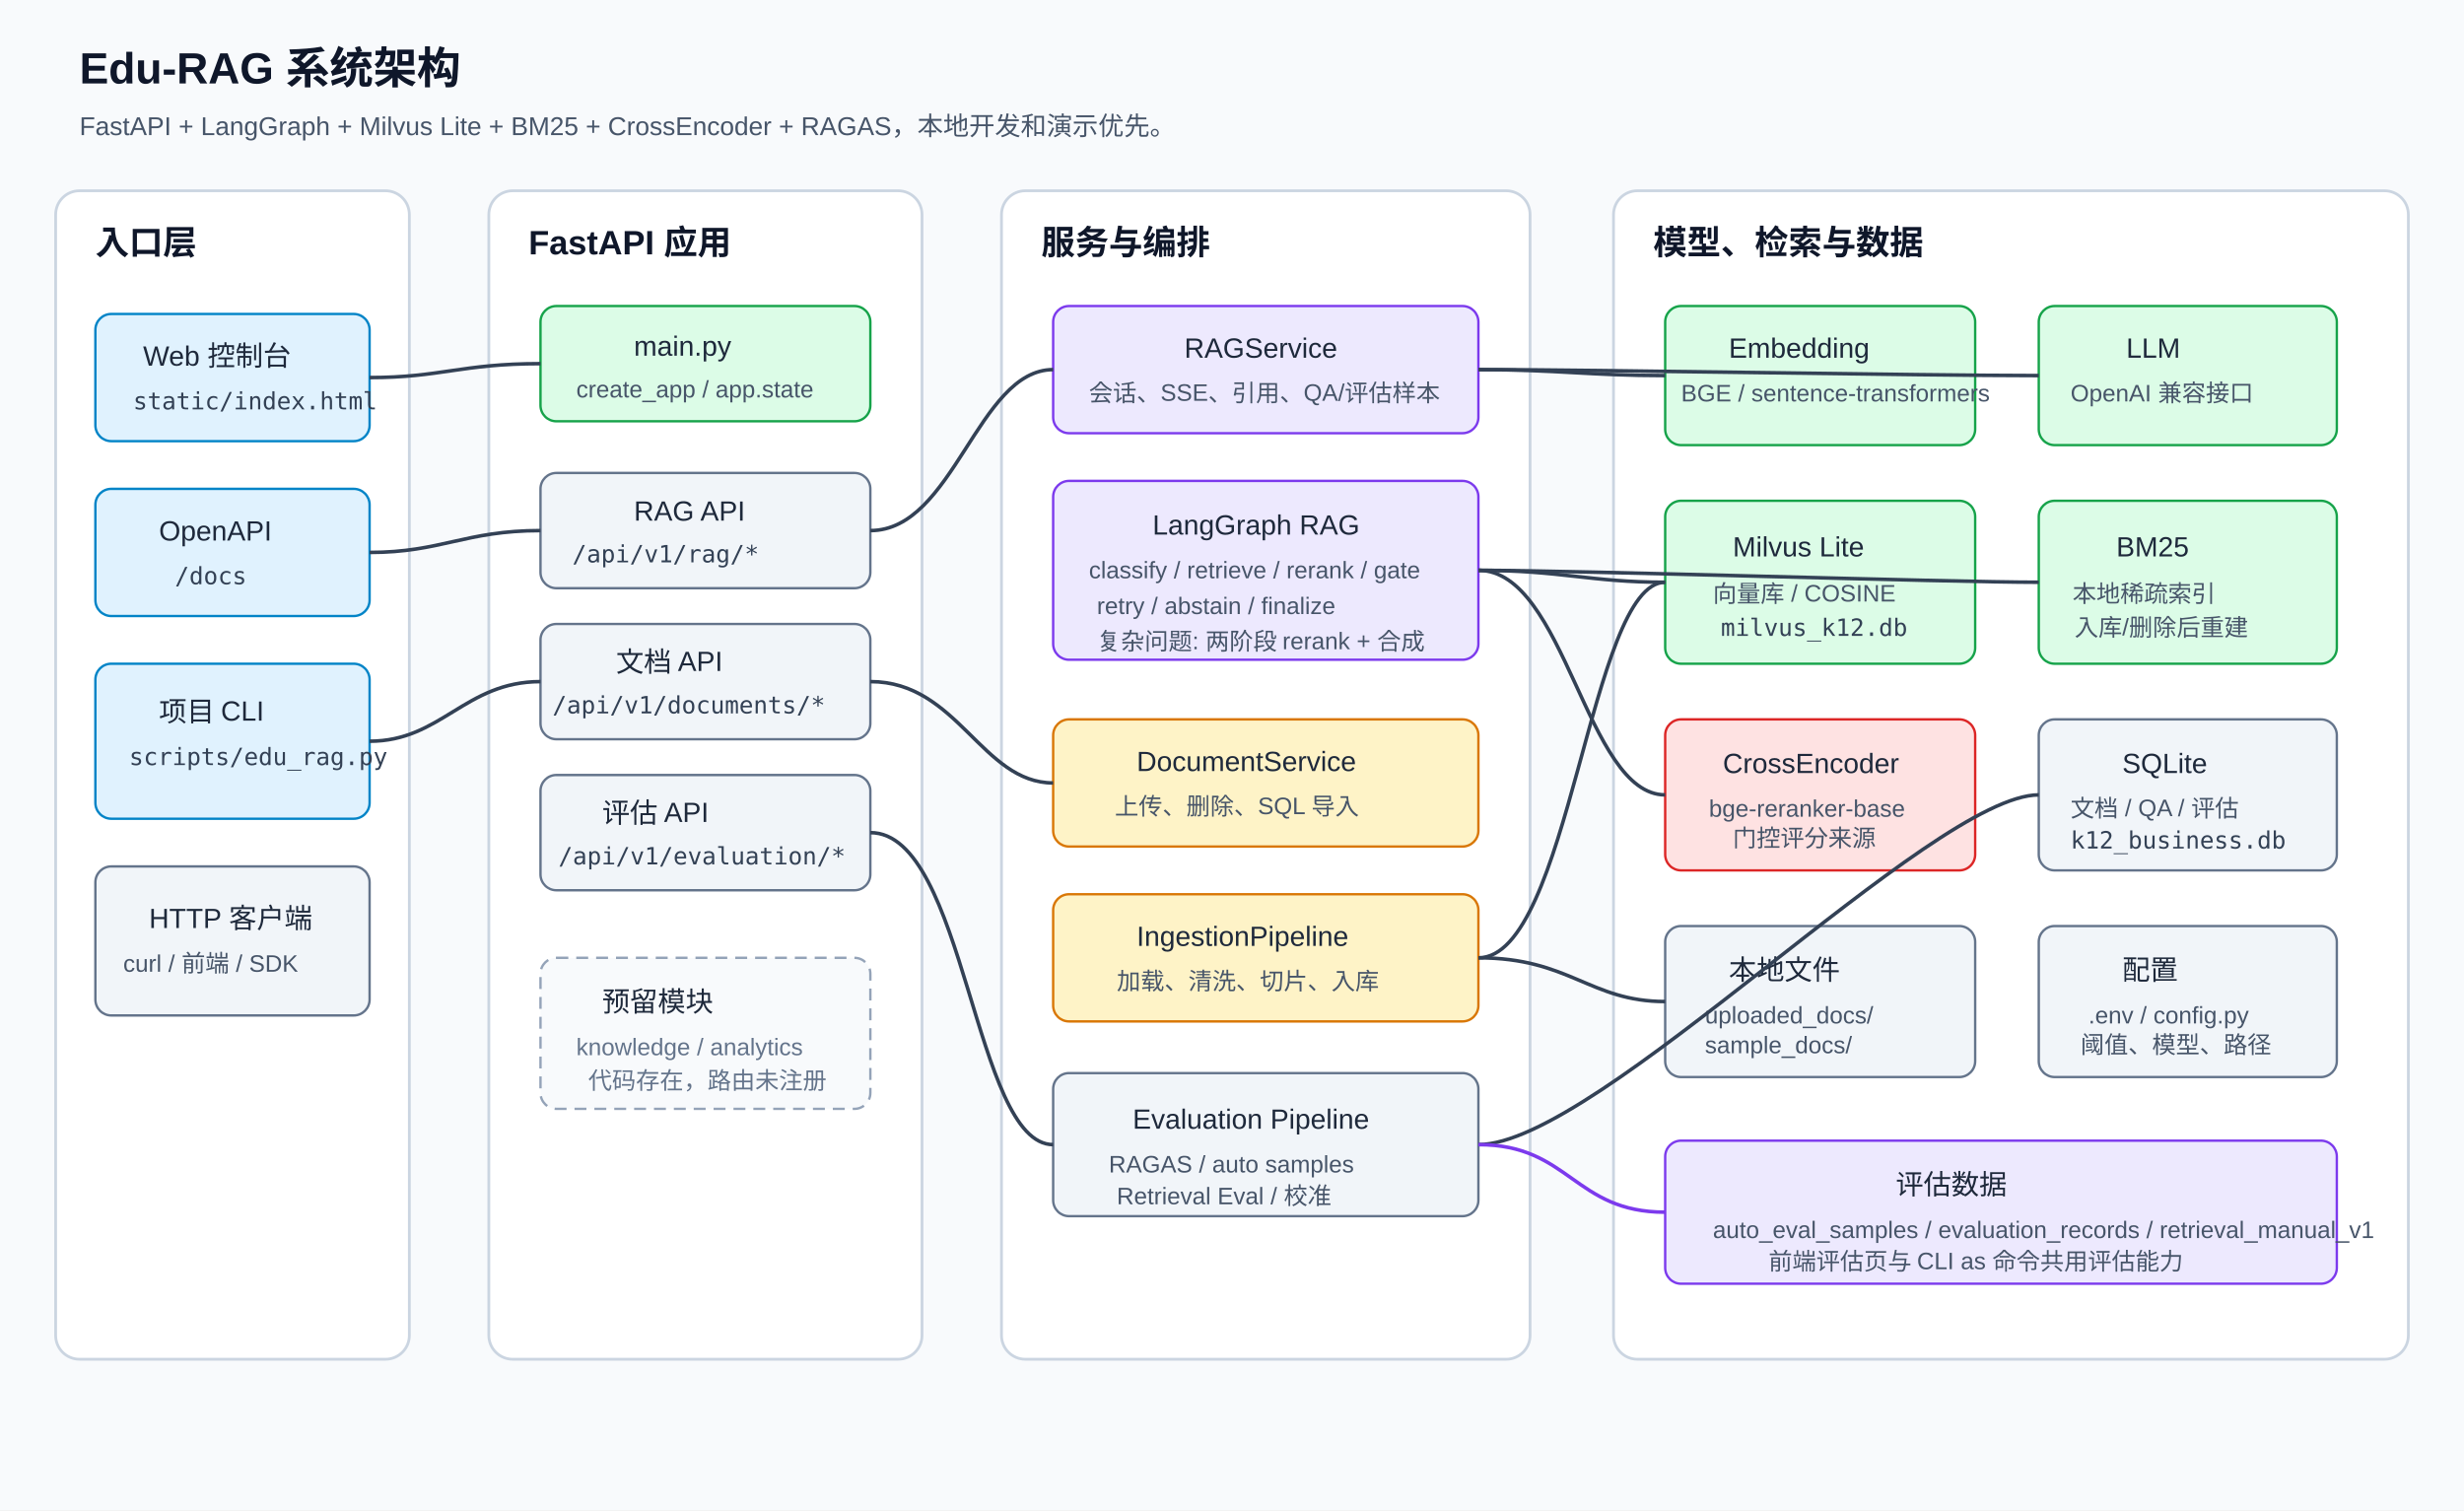
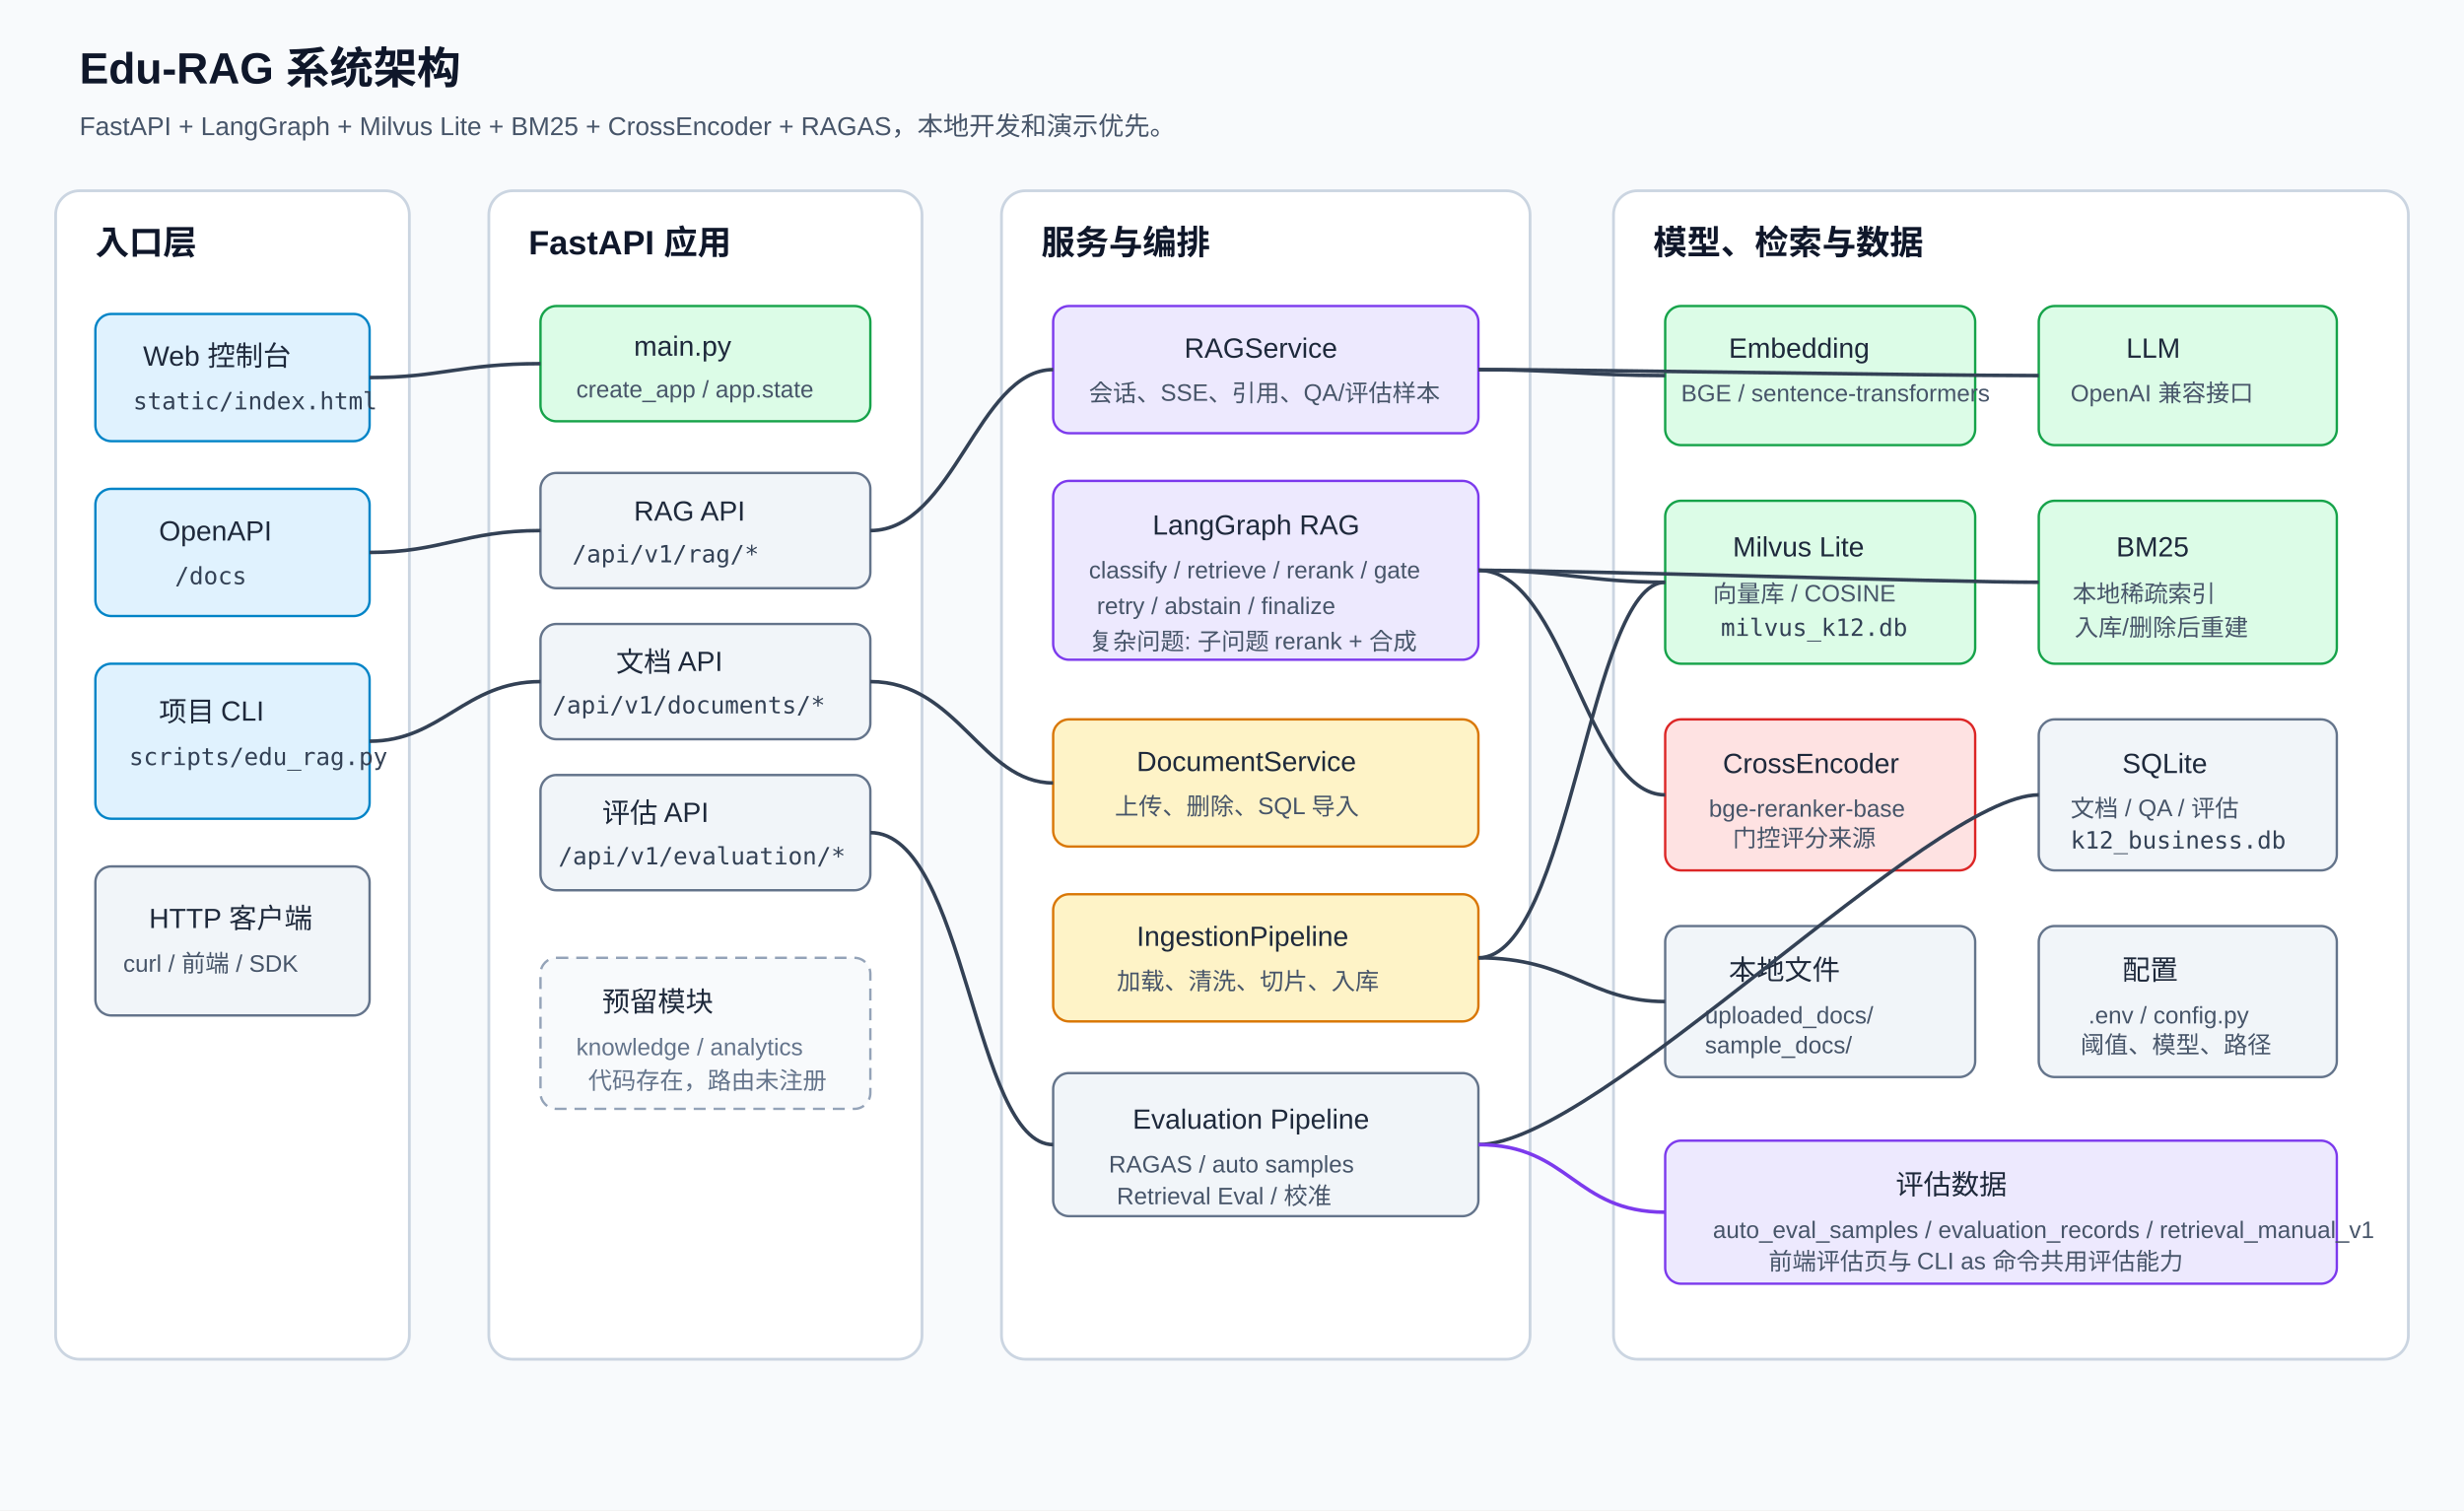
<svg xmlns="http://www.w3.org/2000/svg" width="1240" height="760" viewBox="0 0 1240 760" role="img" aria-labelledby="title desc">
  <rect x="0" y="0" width="1240" height="760" fill="#f8fafc" />
  <text x="40" y="42" font-family="Arial, sans-serif" font-size="22" font-weight="700" fill="#0f172a">Edu-RAG 系统架构</text>
  <text x="40" y="68" font-family="Arial, sans-serif" font-size="13" fill="#475569">FastAPI + LangGraph + Milvus Lite + BM25 + CrossEncoder + RAGAS，本地开发和演示优先。</text>
  <rect x="28" y="96" width="178" height="588" rx="12" fill="#ffffff" stroke="#cbd5e1" stroke-width="1.4" />
  <text x="48" y="128" font-family="Arial, sans-serif" font-size="17" font-weight="700" fill="#0f172a">入口层</text>
  <rect x="48" y="158" width="138" height="64" rx="8" fill="#e0f2fe" stroke="#0284c7" stroke-width="1.2" />
  <text x="72" y="184" font-family="Arial, sans-serif" font-size="14" fill="#1e293b">Web 控制台</text>
  <text x="67" y="206" font-family="Menlo, Consolas, monospace" font-size="12" fill="#334155">static/index.html</text>
  <rect x="48" y="246" width="138" height="64" rx="8" fill="#e0f2fe" stroke="#0284c7" stroke-width="1.2" />
  <text x="80" y="272" font-family="Arial, sans-serif" font-size="14" fill="#1e293b">OpenAPI</text>
  <text x="88" y="294" font-family="Menlo, Consolas, monospace" font-size="12" fill="#334155">/docs</text>
  <rect x="48" y="334" width="138" height="78" rx="8" fill="#e0f2fe" stroke="#0284c7" stroke-width="1.2" />
  <text x="80" y="363" font-family="Arial, sans-serif" font-size="14" fill="#1e293b">项目 CLI</text>
  <text x="65" y="385" font-family="Menlo, Consolas, monospace" font-size="12" fill="#334155">scripts/edu_rag.py</text>
  <rect x="48" y="436" width="138" height="75" rx="8" fill="#f1f5f9" stroke="#64748b" stroke-width="1.2" />
  <text x="75" y="467" font-family="Arial, sans-serif" font-size="14" fill="#1e293b">HTTP 客户端</text>
  <text x="62" y="489" font-family="Arial, sans-serif" font-size="12" fill="#475569">curl / 前端 / SDK</text>
  <rect x="246" y="96" width="218" height="588" rx="12" fill="#ffffff" stroke="#cbd5e1" stroke-width="1.4" />
  <text x="266" y="128" font-family="Arial, sans-serif" font-size="17" font-weight="700" fill="#0f172a">FastAPI 应用</text>
  <rect x="272" y="154" width="166" height="58" rx="8" fill="#dcfce7" stroke="#16a34a" stroke-width="1.2" />
  <text x="319" y="179" font-family="Arial, sans-serif" font-size="14" fill="#1e293b">main.py</text>
  <text x="290" y="200" font-family="Arial, sans-serif" font-size="12" fill="#475569">create_app / app.state</text>
  <rect x="272" y="238" width="166" height="58" rx="8" fill="#f1f5f9" stroke="#64748b" stroke-width="1.2" />
  <text x="319" y="262" font-family="Arial, sans-serif" font-size="14" fill="#1e293b">RAG API</text>
  <text x="288" y="283" font-family="Menlo, Consolas, monospace" font-size="12" fill="#334155">/api/v1/rag/*</text>
  <rect x="272" y="314" width="166" height="58" rx="8" fill="#f1f5f9" stroke="#64748b" stroke-width="1.2" />
  <text x="310" y="338" font-family="Arial, sans-serif" font-size="14" fill="#1e293b">文档 API</text>
  <text x="278" y="359" font-family="Menlo, Consolas, monospace" font-size="12" fill="#334155">/api/v1/documents/*</text>
  <rect x="272" y="390" width="166" height="58" rx="8" fill="#f1f5f9" stroke="#64748b" stroke-width="1.2" />
  <text x="303" y="414" font-family="Arial, sans-serif" font-size="14" fill="#1e293b">评估 API</text>
  <text x="281" y="435" font-family="Menlo, Consolas, monospace" font-size="12" fill="#334155">/api/v1/evaluation/*</text>
  <rect x="272" y="482" width="166" height="76" rx="8" fill="#f8fafc" stroke="#94a3b8" stroke-width="1.2" stroke-dasharray="6 4" />
  <text x="303" y="509" font-family="Arial, sans-serif" font-size="14" fill="#1e293b">预留模块</text>
  <text x="290" y="531" font-family="Arial, sans-serif" font-size="12" fill="#64748b">knowledge / analytics</text>
  <text x="296" y="548" font-family="Arial, sans-serif" font-size="12" fill="#64748b">代码存在，路由未注册</text>
  <rect x="504" y="96" width="266" height="588" rx="12" fill="#ffffff" stroke="#cbd5e1" stroke-width="1.4" />
  <text x="524" y="128" font-family="Arial, sans-serif" font-size="17" font-weight="700" fill="#0f172a">服务与编排</text>
  <rect x="530" y="154" width="214" height="64" rx="8" fill="#ede9fe" stroke="#7c3aed" stroke-width="1.2" />
  <text x="596" y="180" font-family="Arial, sans-serif" font-size="14" fill="#1e293b">RAGService</text>
  <text x="548" y="202" font-family="Arial, sans-serif" font-size="12" fill="#475569">会话、SSE、引用、QA/评估样本</text>
  <rect x="530" y="242" width="214" height="90" rx="8" fill="#ede9fe" stroke="#7c3aed" stroke-width="1.2" />
  <text x="580" y="269" font-family="Arial, sans-serif" font-size="14" fill="#1e293b">LangGraph RAG</text>
  <text x="548" y="291" font-family="Arial, sans-serif" font-size="12" fill="#475569">classify / retrieve / rerank / gate</text>
  <text x="552" y="309" font-family="Arial, sans-serif" font-size="12" fill="#475569">retry / abstain / finalize</text>
-   <text x="552" y="327" font-family="Arial, sans-serif" font-size="12" fill="#475569">复杂问题: 两阶段 rerank + 合成</text>
+   <text x="548" y="327" font-family="Arial, sans-serif" font-size="12" fill="#475569">复杂问题: 子问题 rerank + 合成</text>
  <rect x="530" y="362" width="214" height="64" rx="8" fill="#fef3c7" stroke="#d97706" stroke-width="1.2" />
  <text x="572" y="388" font-family="Arial, sans-serif" font-size="14" fill="#1e293b">DocumentService</text>
  <text x="561" y="410" font-family="Arial, sans-serif" font-size="12" fill="#475569">上传、删除、SQL 导入</text>
  <rect x="530" y="450" width="214" height="64" rx="8" fill="#fef3c7" stroke="#d97706" stroke-width="1.2" />
  <text x="572" y="476" font-family="Arial, sans-serif" font-size="14" fill="#1e293b">IngestionPipeline</text>
  <text x="562" y="498" font-family="Arial, sans-serif" font-size="12" fill="#475569">加载、清洗、切片、入库</text>
  <rect x="530" y="540" width="214" height="72" rx="8" fill="#f1f5f9" stroke="#64748b" stroke-width="1.2" />
  <text x="570" y="568" font-family="Arial, sans-serif" font-size="14" fill="#1e293b">Evaluation Pipeline</text>
  <text x="558" y="590" font-family="Arial, sans-serif" font-size="12" fill="#475569">RAGAS / auto samples</text>
  <text x="562" y="606" font-family="Arial, sans-serif" font-size="12" fill="#475569">Retrieval Eval / 校准</text>
  <rect x="812" y="96" width="400" height="588" rx="12" fill="#ffffff" stroke="#cbd5e1" stroke-width="1.4" />
  <text x="832" y="128" font-family="Arial, sans-serif" font-size="17" font-weight="700" fill="#0f172a">模型、检索与数据</text>
  <rect x="838" y="154" width="156" height="70" rx="8" fill="#dcfce7" stroke="#16a34a" stroke-width="1.2" />
  <text x="870" y="180" font-family="Arial, sans-serif" font-size="14" fill="#1e293b">Embedding</text>
  <text x="846" y="202" font-family="Arial, sans-serif" font-size="12" fill="#475569">BGE / sentence-transformers</text>
  <rect x="1026" y="154" width="150" height="70" rx="8" fill="#dcfce7" stroke="#16a34a" stroke-width="1.2" />
  <text x="1070" y="180" font-family="Arial, sans-serif" font-size="14" fill="#1e293b">LLM</text>
  <text x="1042" y="202" font-family="Arial, sans-serif" font-size="12" fill="#475569">OpenAI 兼容接口</text>
  <rect x="838" y="252" width="156" height="82" rx="8" fill="#dcfce7" stroke="#16a34a" stroke-width="1.2" />
  <text x="872" y="280" font-family="Arial, sans-serif" font-size="14" fill="#1e293b">Milvus Lite</text>
  <text x="862" y="303" font-family="Arial, sans-serif" font-size="12" fill="#475569">向量库 / COSINE</text>
  <text x="866" y="320" font-family="Menlo, Consolas, monospace" font-size="12" fill="#334155">milvus_k12.db</text>
  <rect x="1026" y="252" width="150" height="82" rx="8" fill="#dcfce7" stroke="#16a34a" stroke-width="1.2" />
  <text x="1065" y="280" font-family="Arial, sans-serif" font-size="14" fill="#1e293b">BM25</text>
  <text x="1043" y="303" font-family="Arial, sans-serif" font-size="12" fill="#475569">本地稀疏索引</text>
  <text x="1044" y="320" font-family="Arial, sans-serif" font-size="12" fill="#475569">入库/删除后重建</text>
  <rect x="838" y="362" width="156" height="76" rx="8" fill="#fee2e2" stroke="#dc2626" stroke-width="1.2" />
  <text x="867" y="389" font-family="Arial, sans-serif" font-size="14" fill="#1e293b">CrossEncoder</text>
  <text x="860" y="411" font-family="Arial, sans-serif" font-size="12" fill="#475569">bge-reranker-base</text>
  <text x="872" y="426" font-family="Arial, sans-serif" font-size="12" fill="#475569">门控评分来源</text>
  <rect x="1026" y="362" width="150" height="76" rx="8" fill="#f1f5f9" stroke="#64748b" stroke-width="1.2" />
  <text x="1068" y="389" font-family="Arial, sans-serif" font-size="14" fill="#1e293b">SQLite</text>
  <text x="1042" y="411" font-family="Arial, sans-serif" font-size="12" fill="#475569">文档 / QA / 评估</text>
  <text x="1042" y="427" font-family="Menlo, Consolas, monospace" font-size="12" fill="#334155">k12_business.db</text>
  <rect x="838" y="466" width="156" height="76" rx="8" fill="#f1f5f9" stroke="#64748b" stroke-width="1.2" />
  <text x="870" y="493" font-family="Arial, sans-serif" font-size="14" fill="#1e293b">本地文件</text>
  <text x="858" y="515" font-family="Arial, sans-serif" font-size="12" fill="#475569">uploaded_docs/</text>
  <text x="858" y="530" font-family="Arial, sans-serif" font-size="12" fill="#475569">sample_docs/</text>
  <rect x="1026" y="466" width="150" height="76" rx="8" fill="#f1f5f9" stroke="#64748b" stroke-width="1.2" />
  <text x="1068" y="493" font-family="Arial, sans-serif" font-size="14" fill="#1e293b">配置</text>
  <text x="1051" y="515" font-family="Arial, sans-serif" font-size="12" fill="#475569">.env / config.py</text>
  <text x="1047" y="530" font-family="Arial, sans-serif" font-size="12" fill="#475569">阈值、模型、路径</text>
  <rect x="838" y="574" width="338" height="72" rx="8" fill="#ede9fe" stroke="#7c3aed" stroke-width="1.2" />
  <text x="954" y="601" font-family="Arial, sans-serif" font-size="14" fill="#1e293b">评估数据</text>
  <text x="862" y="623" font-family="Arial, sans-serif" font-size="12" fill="#475569">auto_eval_samples / evaluation_records / retrieval_manual_v1</text>
  <text x="890" y="639" font-family="Arial, sans-serif" font-size="12" fill="#475569">前端评估页与 CLI as 命令共用评估能力</text>
  <path d="M186 190 C222 190 232 183 272 183" stroke="#334155" stroke-width="1.8" fill="none" />
  <path d="M186 278 C222 278 234 267 272 267" stroke="#334155" stroke-width="1.8" fill="none" />
  <path d="M186 373 C222 373 234 343 272 343" stroke="#334155" stroke-width="1.8" fill="none" />
  <path d="M438 267 C480 267 492 186 530 186" stroke="#334155" stroke-width="1.8" fill="none" />
  <path d="M438 343 C482 343 494 394 530 394" stroke="#334155" stroke-width="1.8" fill="none" />
  <path d="M438 419 C486 419 490 576 530 576" stroke="#334155" stroke-width="1.8" fill="none" />
  <path d="M744 186 C784 186 800 189 838 189" stroke="#334155" stroke-width="1.8" fill="none" />
  <path d="M744 287 C786 287 800 293 838 293" stroke="#334155" stroke-width="1.8" fill="none" />
  <path d="M744 287 C794 287 980 293 1026 293" stroke="#334155" stroke-width="1.8" fill="none" />
  <path d="M744 287 C788 287 798 400 838 400" stroke="#334155" stroke-width="1.8" fill="none" />
  <path d="M744 186 C804 186 966 189 1026 189" stroke="#334155" stroke-width="1.8" fill="none" />
  <path d="M744 482 C790 482 800 293 838 293" stroke="#334155" stroke-width="1.8" fill="none" />
  <path d="M744 482 C790 482 800 504 838 504" stroke="#334155" stroke-width="1.8" fill="none" />
  <path d="M744 576 C804 576 972 400 1026 400" stroke="#334155" stroke-width="1.8" fill="none" />
  <path d="M744 576 C790 576 792 610 838 610" stroke="#7c3aed" stroke-width="1.8" fill="none" />
</svg>
